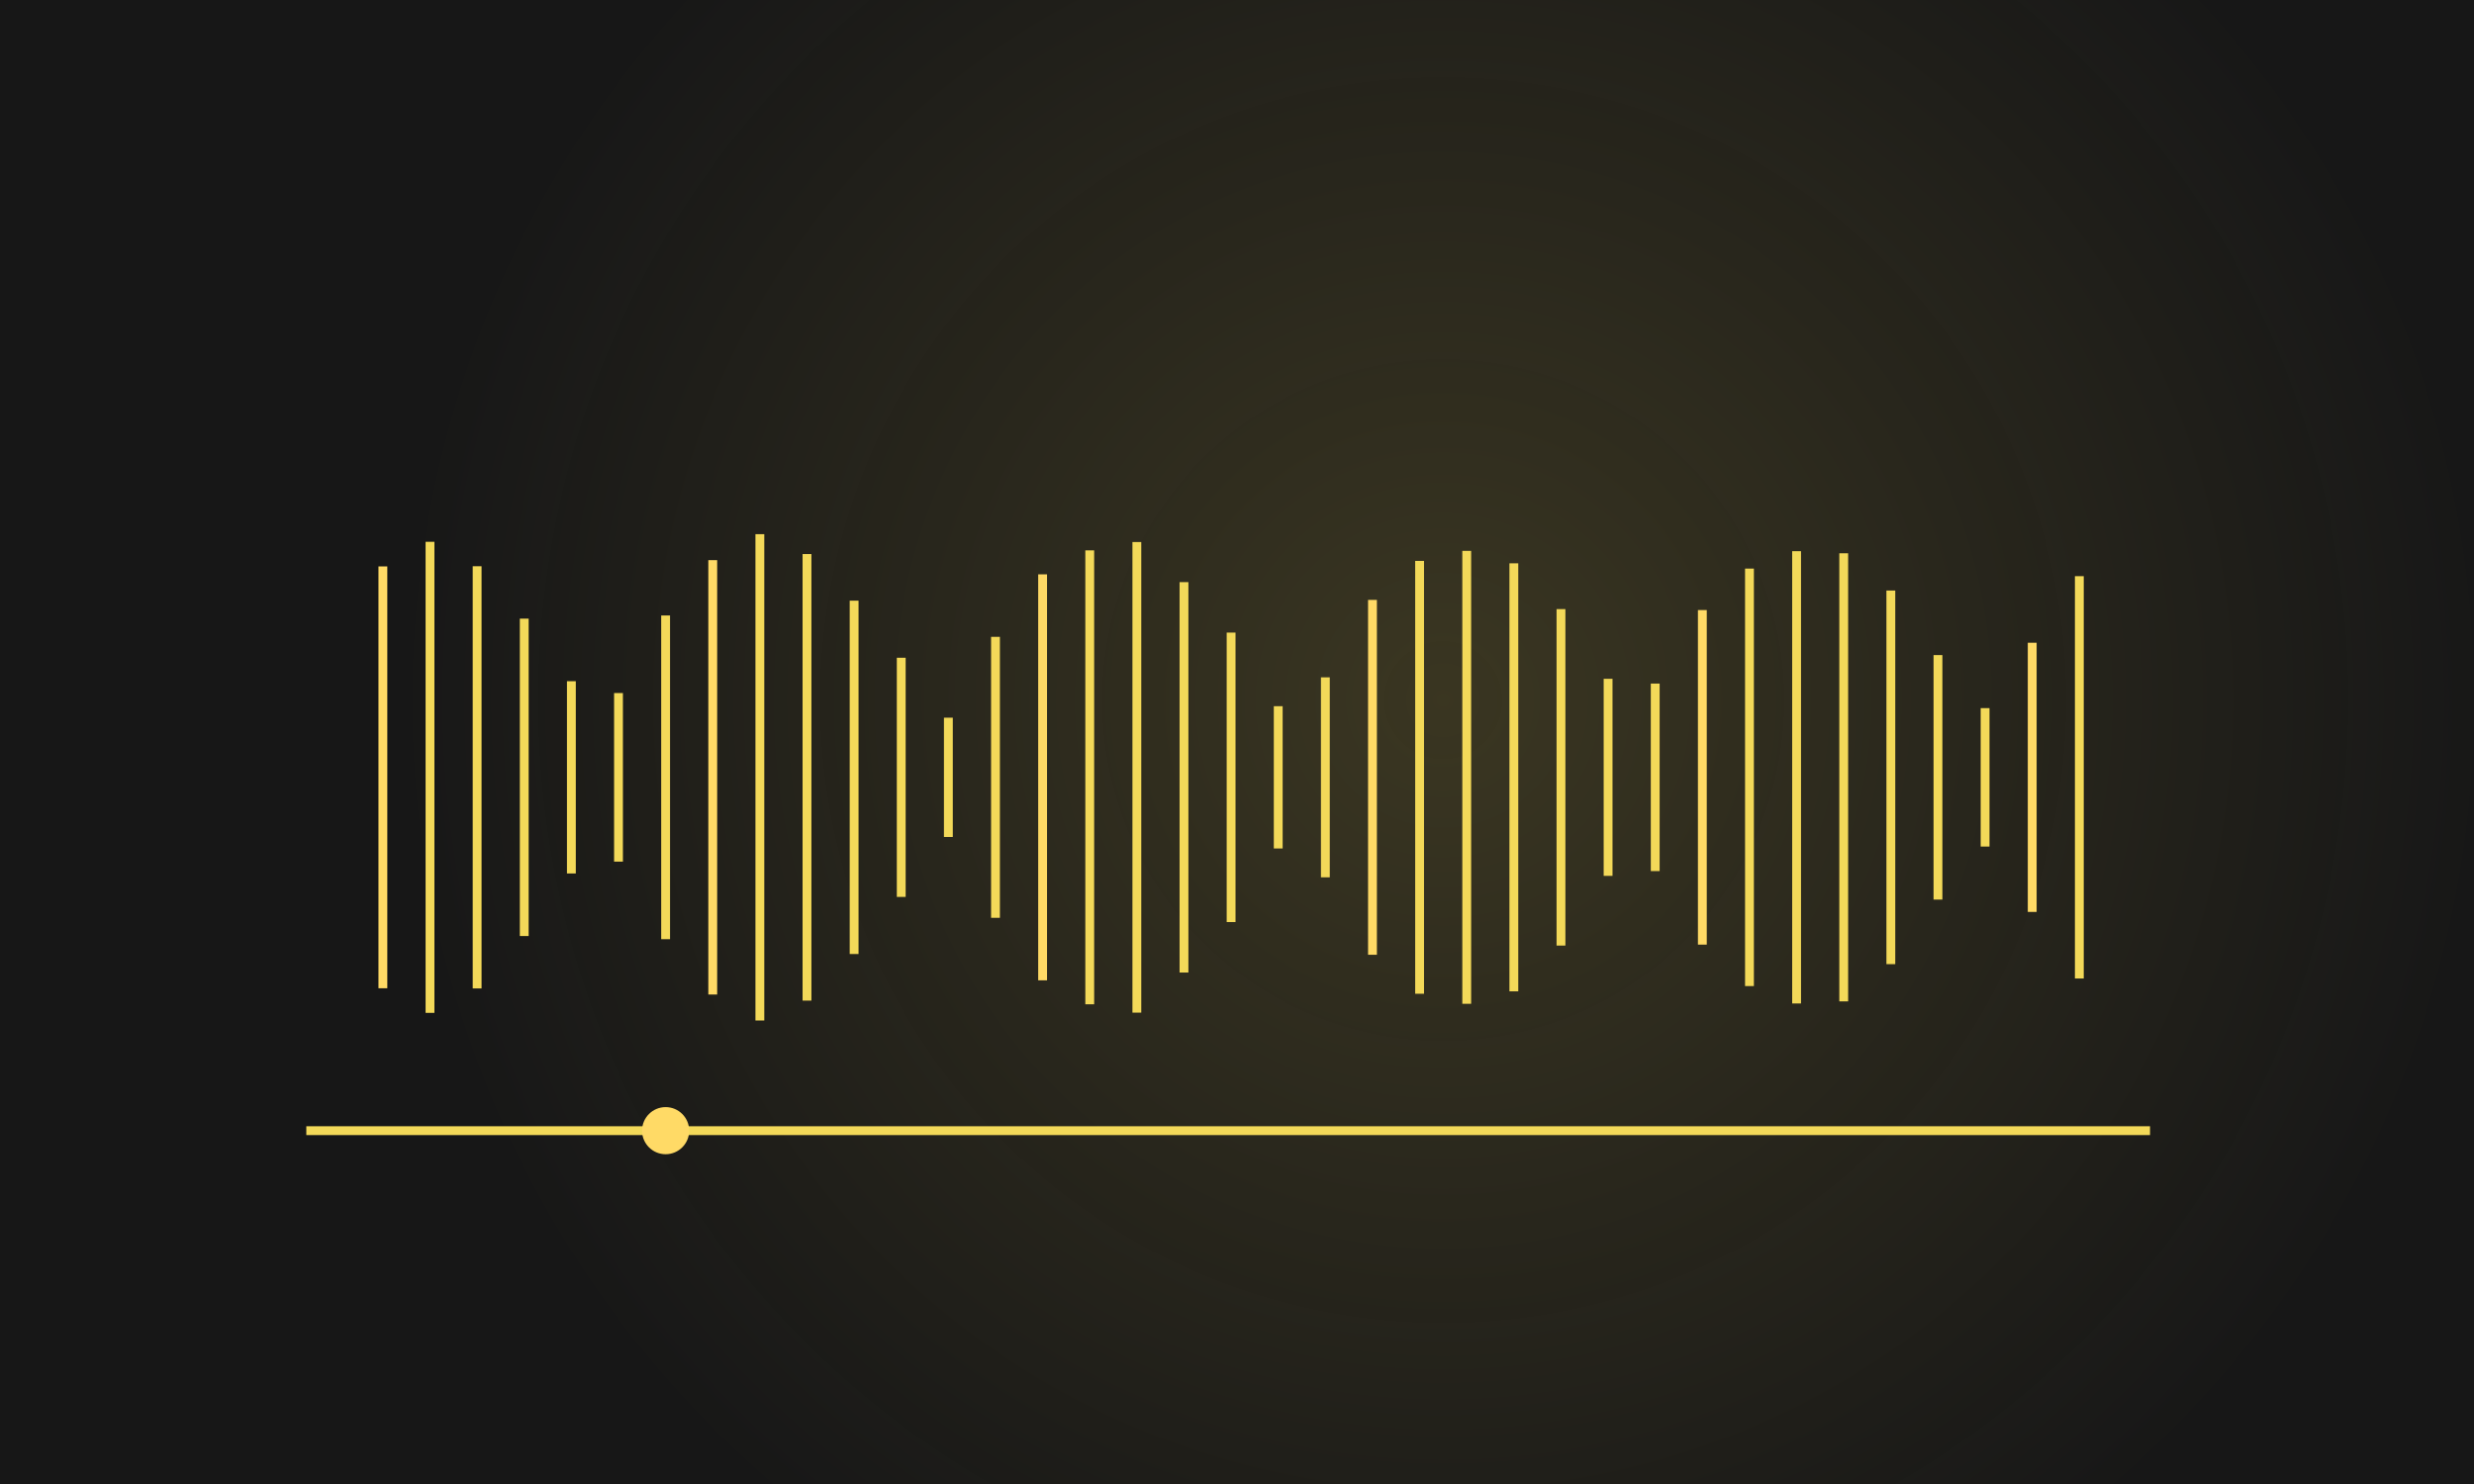
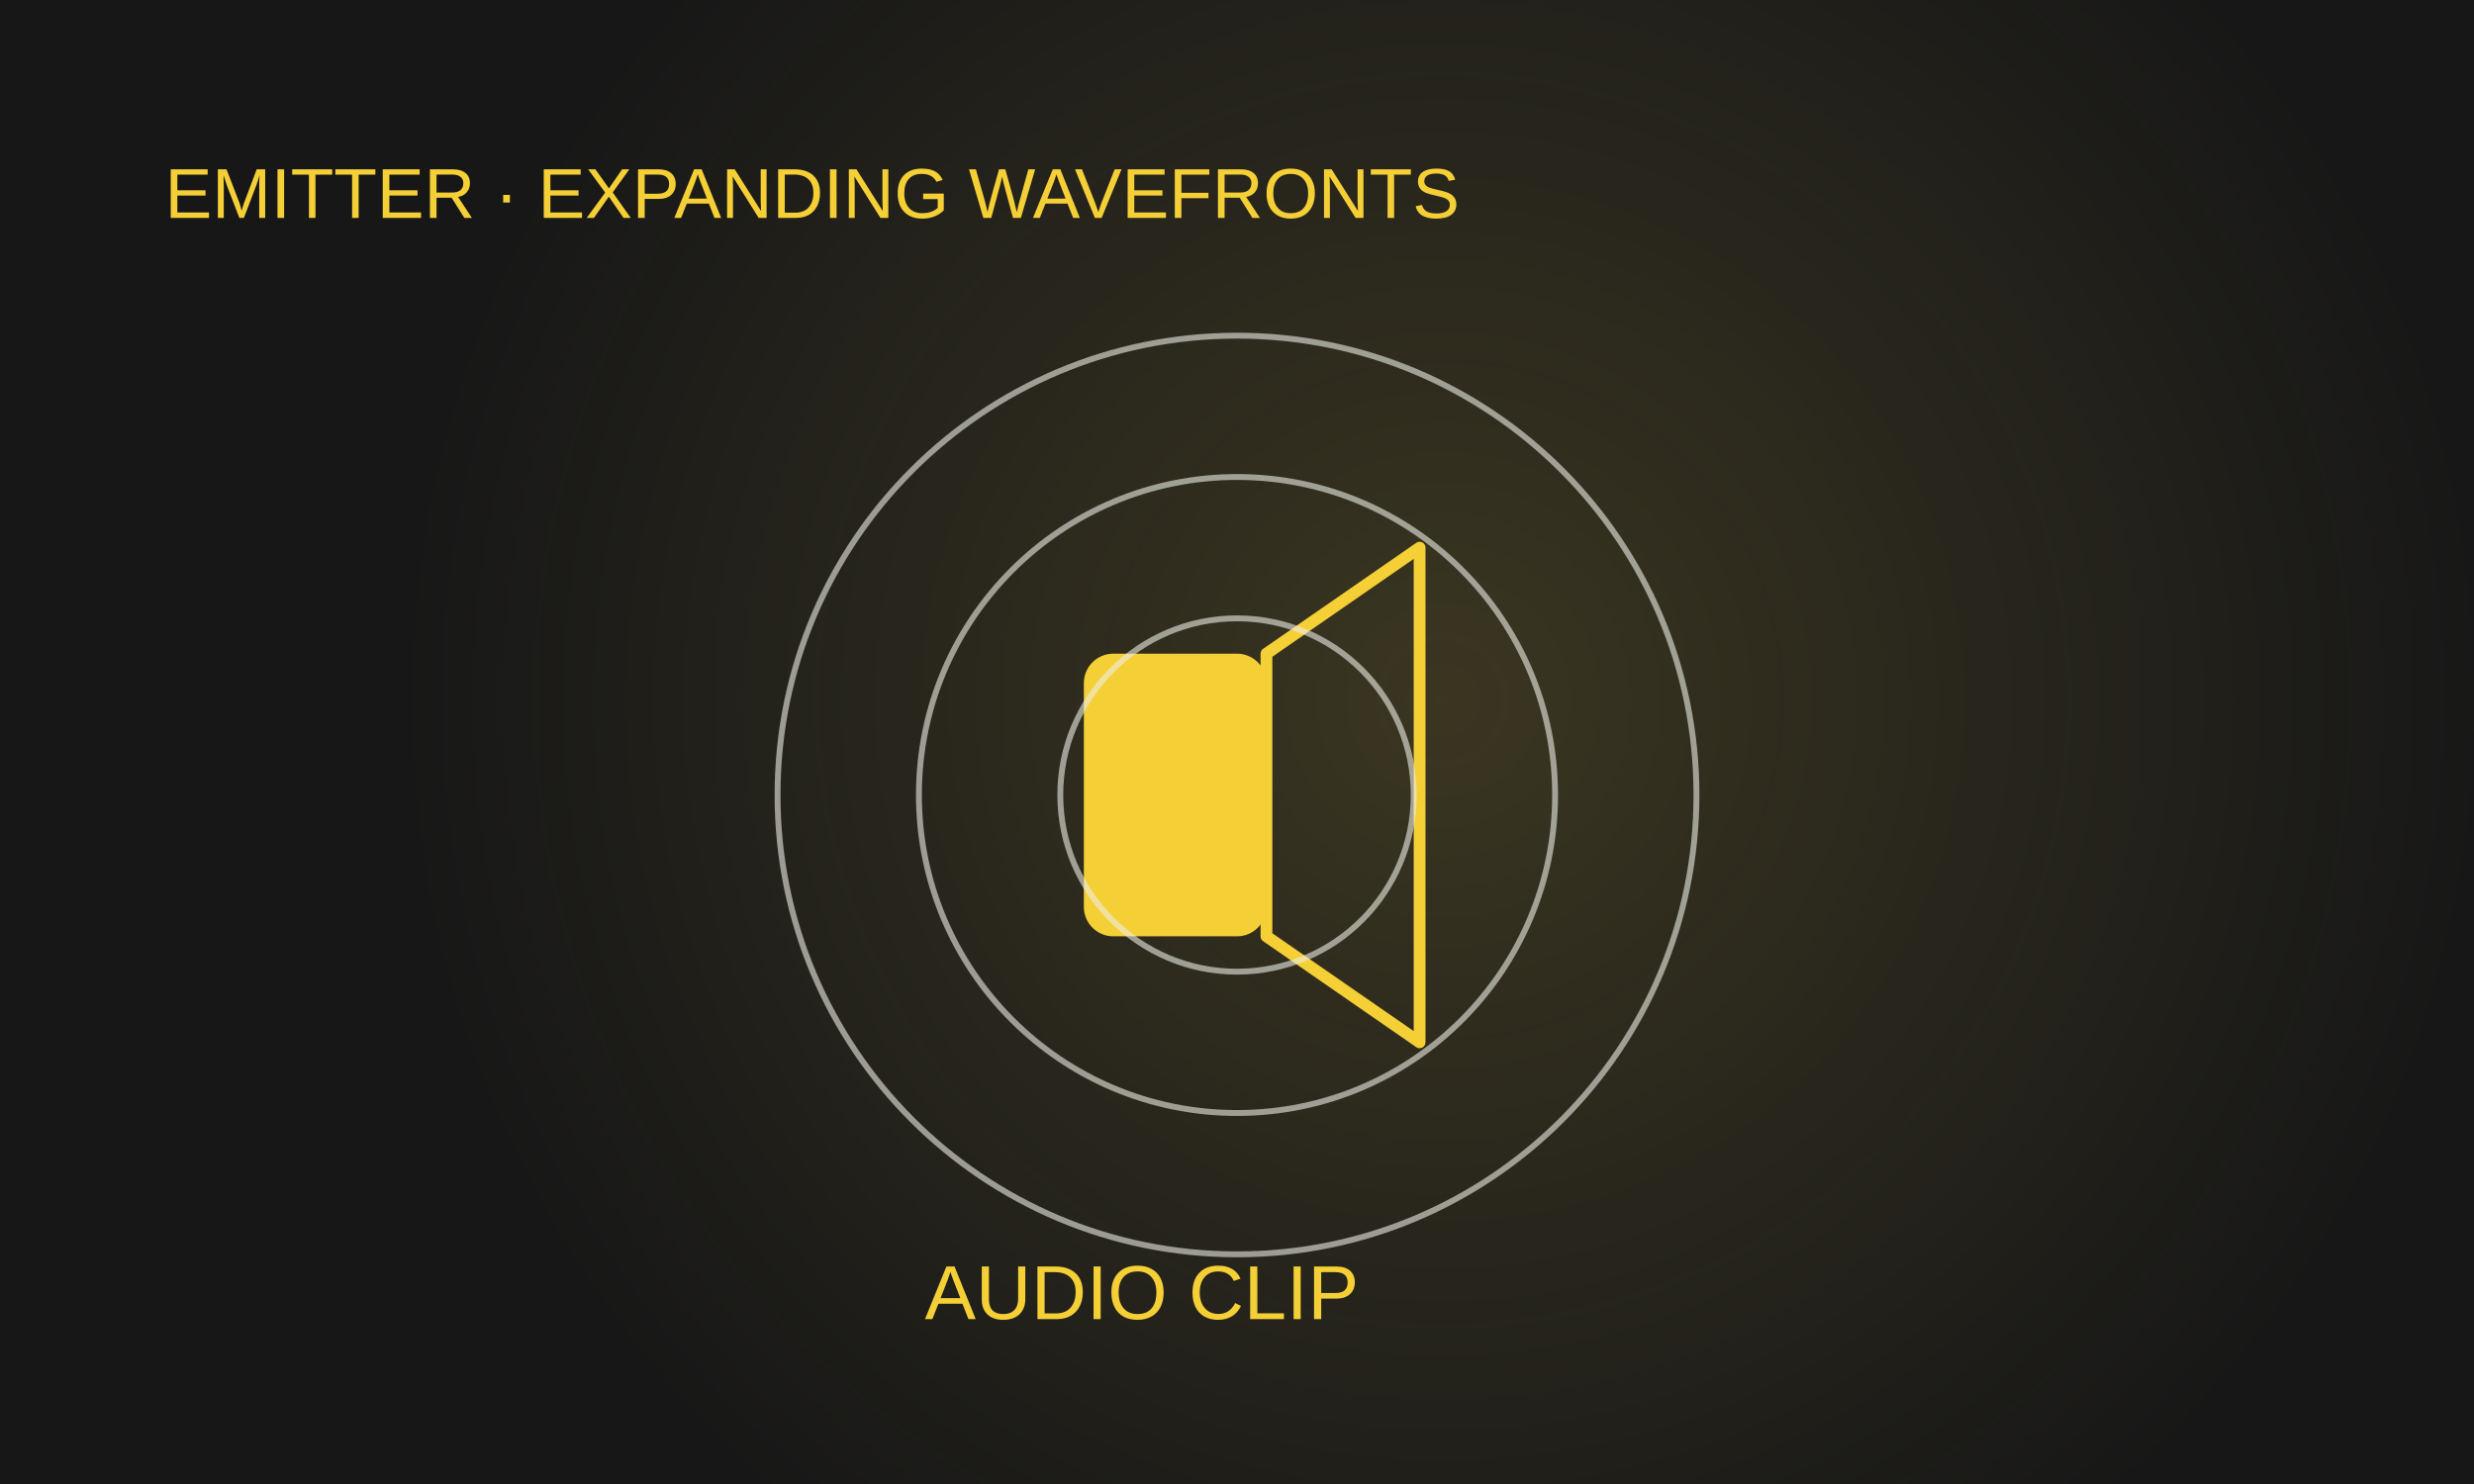
<svg xmlns="http://www.w3.org/2000/svg" class="article-cover" viewBox="0 0 420 252" role="img" aria-label="오디오 소스 개념 도식">
  <defs>
    <radialGradient id="cover-audio-source-glow">
      <stop stop-color="hsl(50 86% 65%)" stop-opacity=".16" />
      <stop offset="1" stop-color="hsl(50 86% 65%)" stop-opacity="0" />
    </radialGradient>
    <radialGradient id="cover-audio-source-orb" cx="30%" cy="24%">
      <stop stop-color="#fff7d6" />
      <stop offset=".42" stop-color="hsl(50 86% 65%)" />
      <stop offset="1" stop-color="#46390d" />
    </radialGradient>
  </defs>
  <rect width="420" height="252" fill="#171717" />
  <circle cx="245" cy="119" r="175" fill="url(#cover-audio-source-glow)" />
-   <path d="M65 96.183L65 167.817" stroke="#ffda66" stroke-width="1.5" fill="none" />
-   <path d="M73 92.005L73 171.995" stroke="hsl(50 86% 65%)" stroke-width="1.5" fill="none" />
-   <path d="M81 96.153L81 167.847" stroke="hsl(50 86% 65%)" stroke-width="1.5" fill="none" />
-   <path d="M89 105.052L89 158.948" stroke="hsl(50 86% 65%)" stroke-width="1.5" fill="none" />
-   <path d="M97 115.675L97 148.325" stroke="hsl(50 86% 65%)" stroke-width="1.5" fill="none" />
-   <path d="M105 117.687L105 146.313" stroke="hsl(50 86% 65%)" stroke-width="1.5" fill="none" />
-   <path d="M113 104.516L113 159.484" stroke="hsl(50 86% 65%)" stroke-width="1.5" fill="none" />
-   <path d="M121 95.119L121 168.881" stroke="#ffda66" stroke-width="1.5" fill="none" />
-   <path d="M129 90.708L129 173.292" stroke="hsl(50 86% 65%)" stroke-width="1.5" fill="none" />
-   <path d="M137 94.085L137 169.915" stroke="hsl(50 86% 65%)" stroke-width="1.5" fill="none" />
-   <path d="M145 101.999L145 162.001" stroke="hsl(50 86% 65%)" stroke-width="1.5" fill="none" />
-   <path d="M153 111.693L153 152.307" stroke="hsl(50 86% 65%)" stroke-width="1.5" fill="none" />
-   <path d="M161 121.873L161 142.127" stroke="hsl(50 86% 65%)" stroke-width="1.5" fill="none" />
-   <path d="M169 108.144L169 155.856" stroke="hsl(50 86% 65%)" stroke-width="1.5" fill="none" />
-   <path d="M177 97.529L177 166.471" stroke="#ffda66" stroke-width="1.5" fill="none" />
-   <path d="M185 93.46L185 170.54" stroke="hsl(50 86% 65%)" stroke-width="1.5" fill="none" />
-   <path d="M193 92.043L193 171.957" stroke="hsl(50 86% 65%)" stroke-width="1.5" fill="none" />
-   <path d="M201 98.853L201 165.147" stroke="hsl(50 86% 65%)" stroke-width="1.5" fill="none" />
-   <path d="M209 107.423L209 156.577" stroke="hsl(50 86% 65%)" stroke-width="1.5" fill="none" />
-   <path d="M217 119.921L217 144.079" stroke="hsl(50 86% 65%)" stroke-width="1.5" fill="none" />
-   <path d="M225 115.021L225 148.979" stroke="hsl(50 86% 65%)" stroke-width="1.5" fill="none" />
-   <path d="M233 101.87L233 162.13" stroke="#ffda66" stroke-width="1.5" fill="none" />
-   <path d="M241 95.249L241 168.751" stroke="hsl(50 86% 65%)" stroke-width="1.5" fill="none" />
-   <path d="M249 93.545L249 170.455" stroke="hsl(50 86% 65%)" stroke-width="1.5" fill="none" />
-   <path d="M257 95.658L257 168.342" stroke="hsl(50 86% 65%)" stroke-width="1.5" fill="none" />
-   <path d="M265 103.432L265 160.568" stroke="hsl(50 86% 65%)" stroke-width="1.5" fill="none" />
-   <path d="M273 115.268L273 148.732" stroke="hsl(50 86% 65%)" stroke-width="1.5" fill="none" />
-   <path d="M281 116.079L281 147.921" stroke="hsl(50 86% 65%)" stroke-width="1.5" fill="none" />
-   <path d="M289 103.595L289 160.405" stroke="#ffda66" stroke-width="1.5" fill="none" />
-   <path d="M297 96.553L297 167.447" stroke="hsl(50 86% 65%)" stroke-width="1.5" fill="none" />
-   <path d="M305 93.599L305 170.401" stroke="hsl(50 86% 65%)" stroke-width="1.5" fill="none" />
-   <path d="M313 93.954L313 170.046" stroke="hsl(50 86% 65%)" stroke-width="1.5" fill="none" />
-   <path d="M321 100.279L321 163.721" stroke="hsl(50 86% 65%)" stroke-width="1.5" fill="none" />
-   <path d="M329 111.241L329 152.759" stroke="hsl(50 86% 65%)" stroke-width="1.5" fill="none" />
-   <path d="M337 120.248L337 143.752" stroke="hsl(50 86% 65%)" stroke-width="1.5" fill="none" />
-   <path d="M345 109.146L345 154.854" stroke="#ffda66" stroke-width="1.5" fill="none" />
-   <path d="M353 97.84L353 166.16" stroke="hsl(50 86% 65%)" stroke-width="1.5" fill="none" />
-   <path d="M52 192L365 192" stroke="hsl(50 86% 65%)" stroke-width="1.5" fill="none" />
-   <circle cx="113" cy="192" r="4" fill="#ffda66" />
+   <g class="technical-scene" data-scene="audio-source">
+     <text x="28" y="37" fill="#f5cf36" font-family="Arial,sans-serif" font-size="12">EMITTER · EXPANDING WAVEFRONTS</text>
+     <rect x="184" y="111" width="31" height="48" rx="5" fill="#f5cf36" />
+     <path d="M215 111L241 93V177L215 159Z" fill="none" stroke="#f5cf36" stroke-width="2" stroke-linecap="round" stroke-linejoin="round" />
+     <circle cx="210" cy="135" r="30" fill="none" stroke="#edece5" opacity=".6">
+       <animate attributeName="r" values="30;54;30" dur="4s" repeatCount="indefinite" />
+       <animate attributeName="opacity" values=".6;0;.6" dur="4s" repeatCount="indefinite" />
+     </circle>
+     <circle cx="210" cy="135" r="54" fill="none" stroke="#edece5" opacity=".6">
+       <animate attributeName="r" values="54;78;54" dur="4s" repeatCount="indefinite" />
+       <animate attributeName="opacity" values=".6;0;.6" dur="4s" repeatCount="indefinite" />
+     </circle>
+     <circle cx="210" cy="135" r="78" fill="none" stroke="#edece5" opacity=".6">
+       <animate attributeName="r" values="78;102;78" dur="4s" repeatCount="indefinite" />
+       <animate attributeName="opacity" values=".6;0;.6" dur="4s" repeatCount="indefinite" />
+     </circle>
+     <text x="157" y="224" fill="#f5cf36" font-family="Arial,sans-serif" font-size="13">AUDIO CLIP</text>
+   </g>
</svg>
